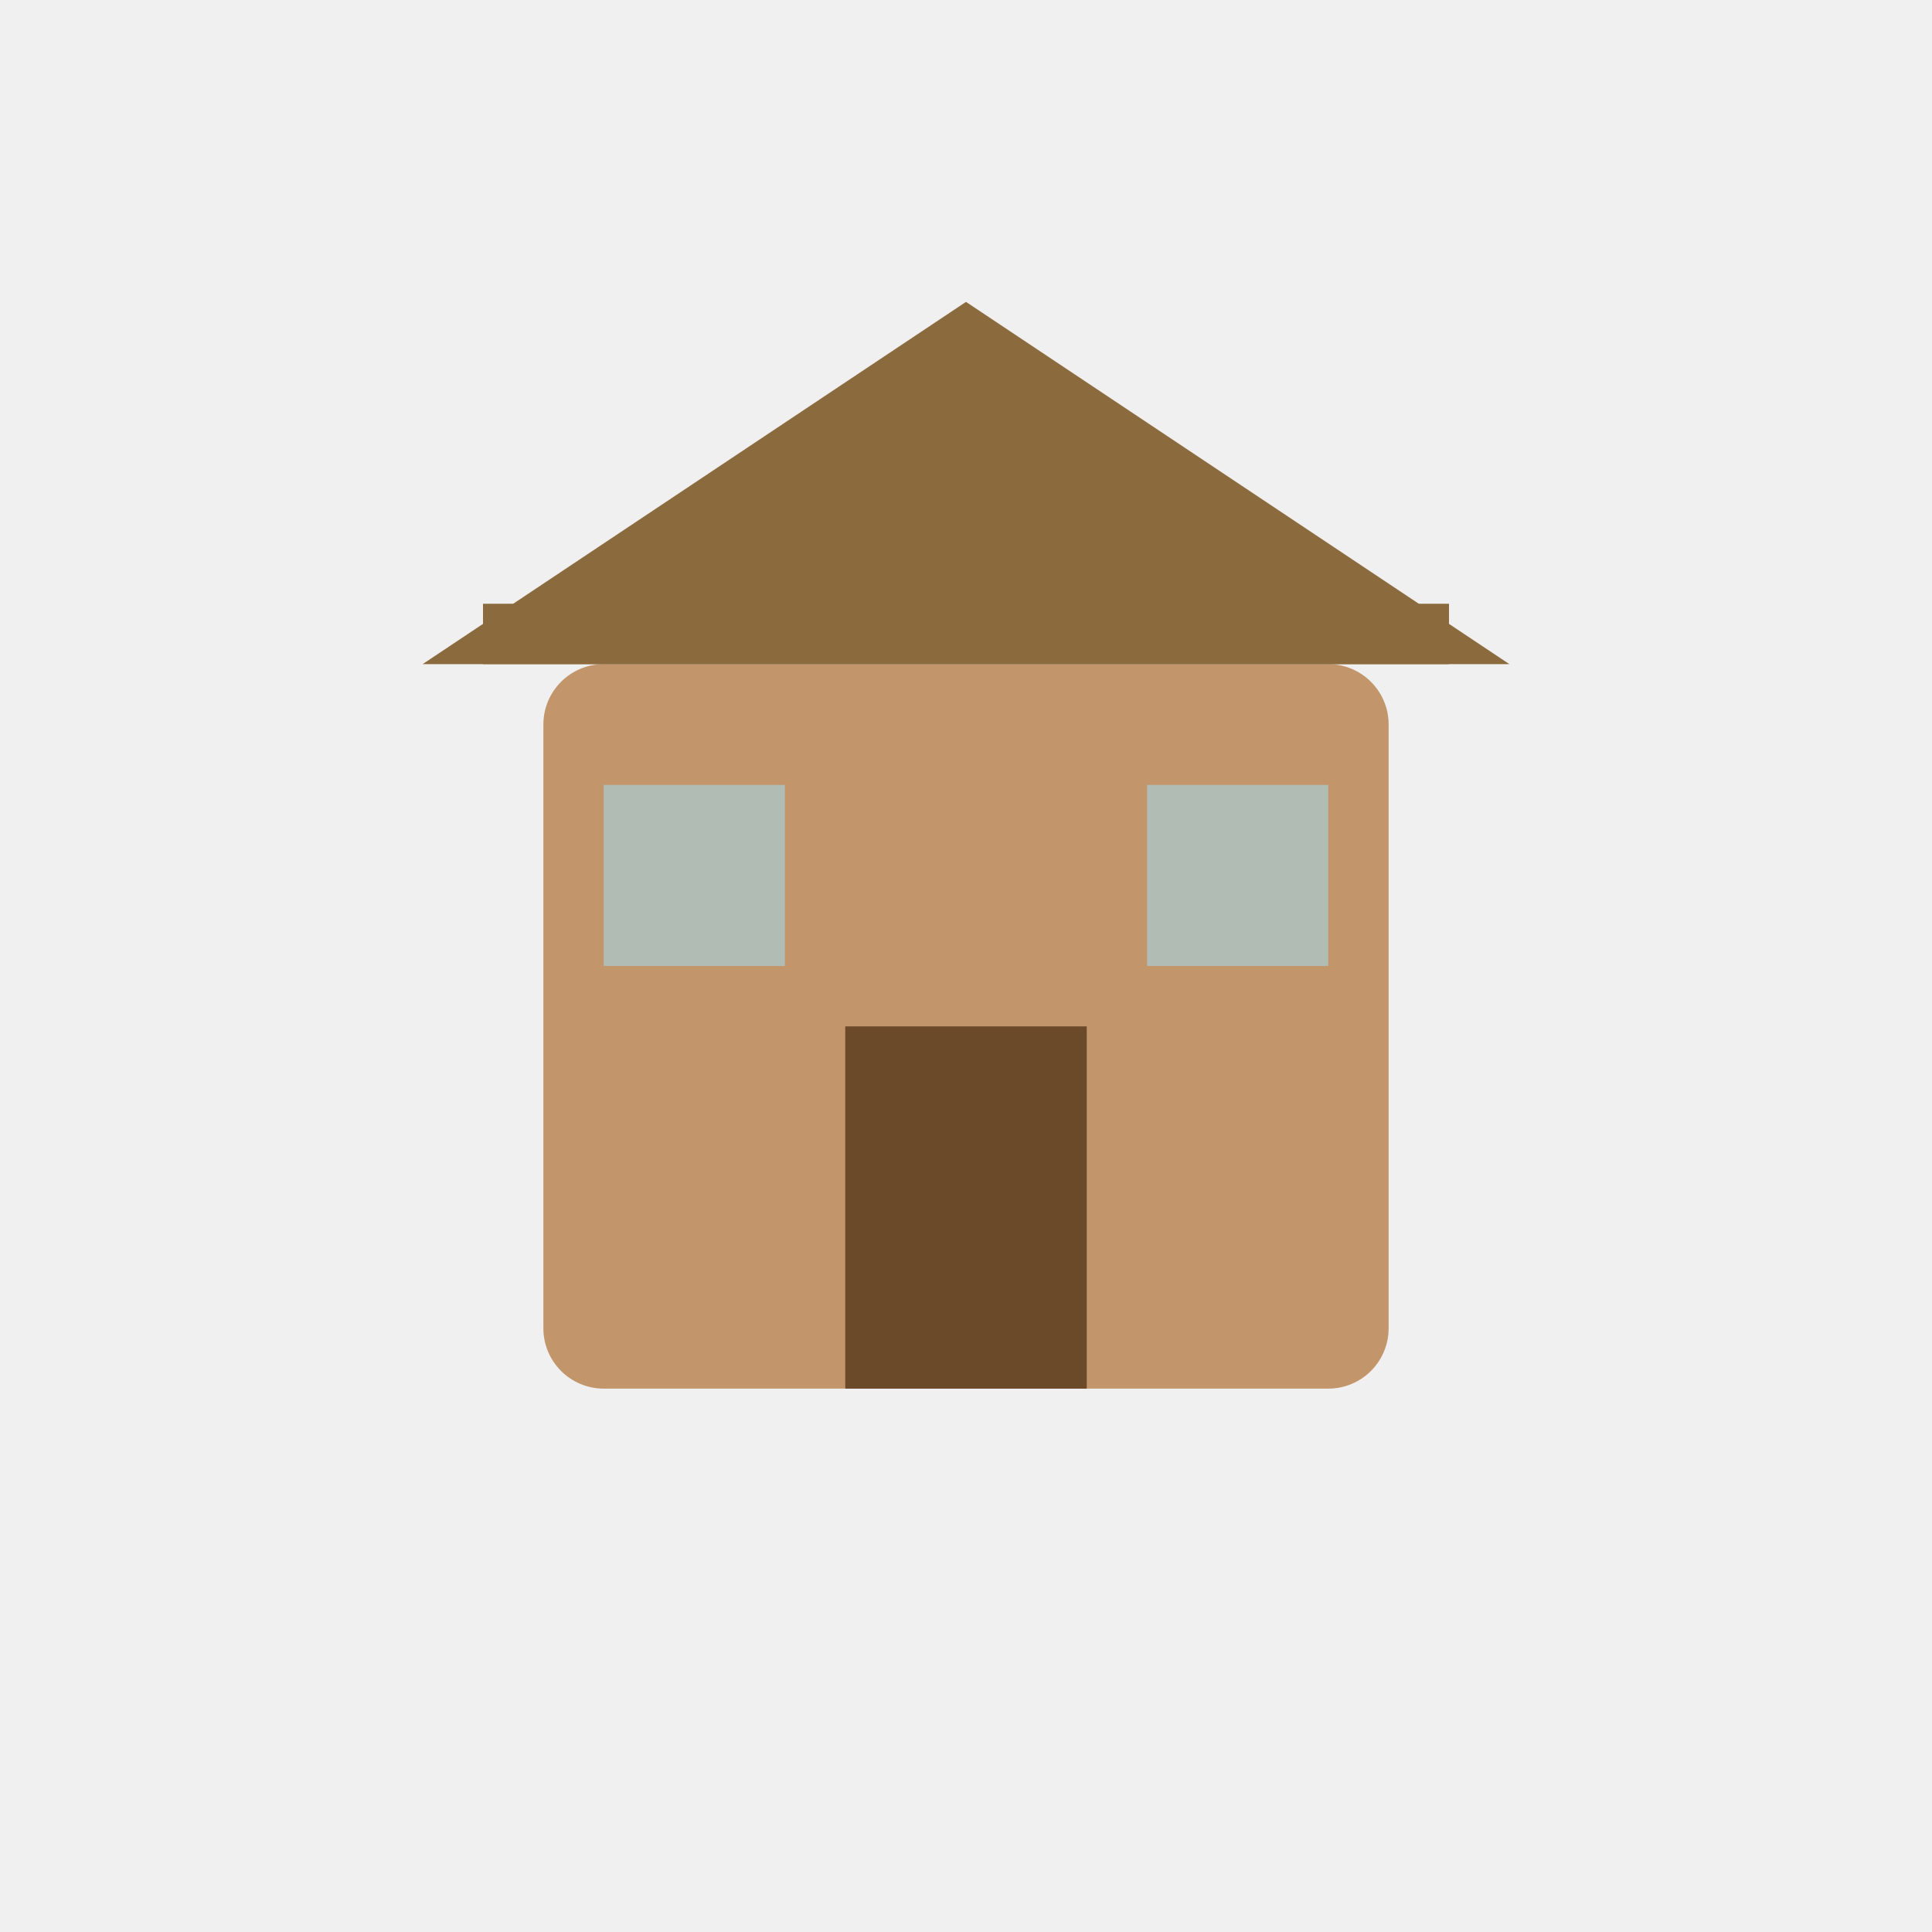
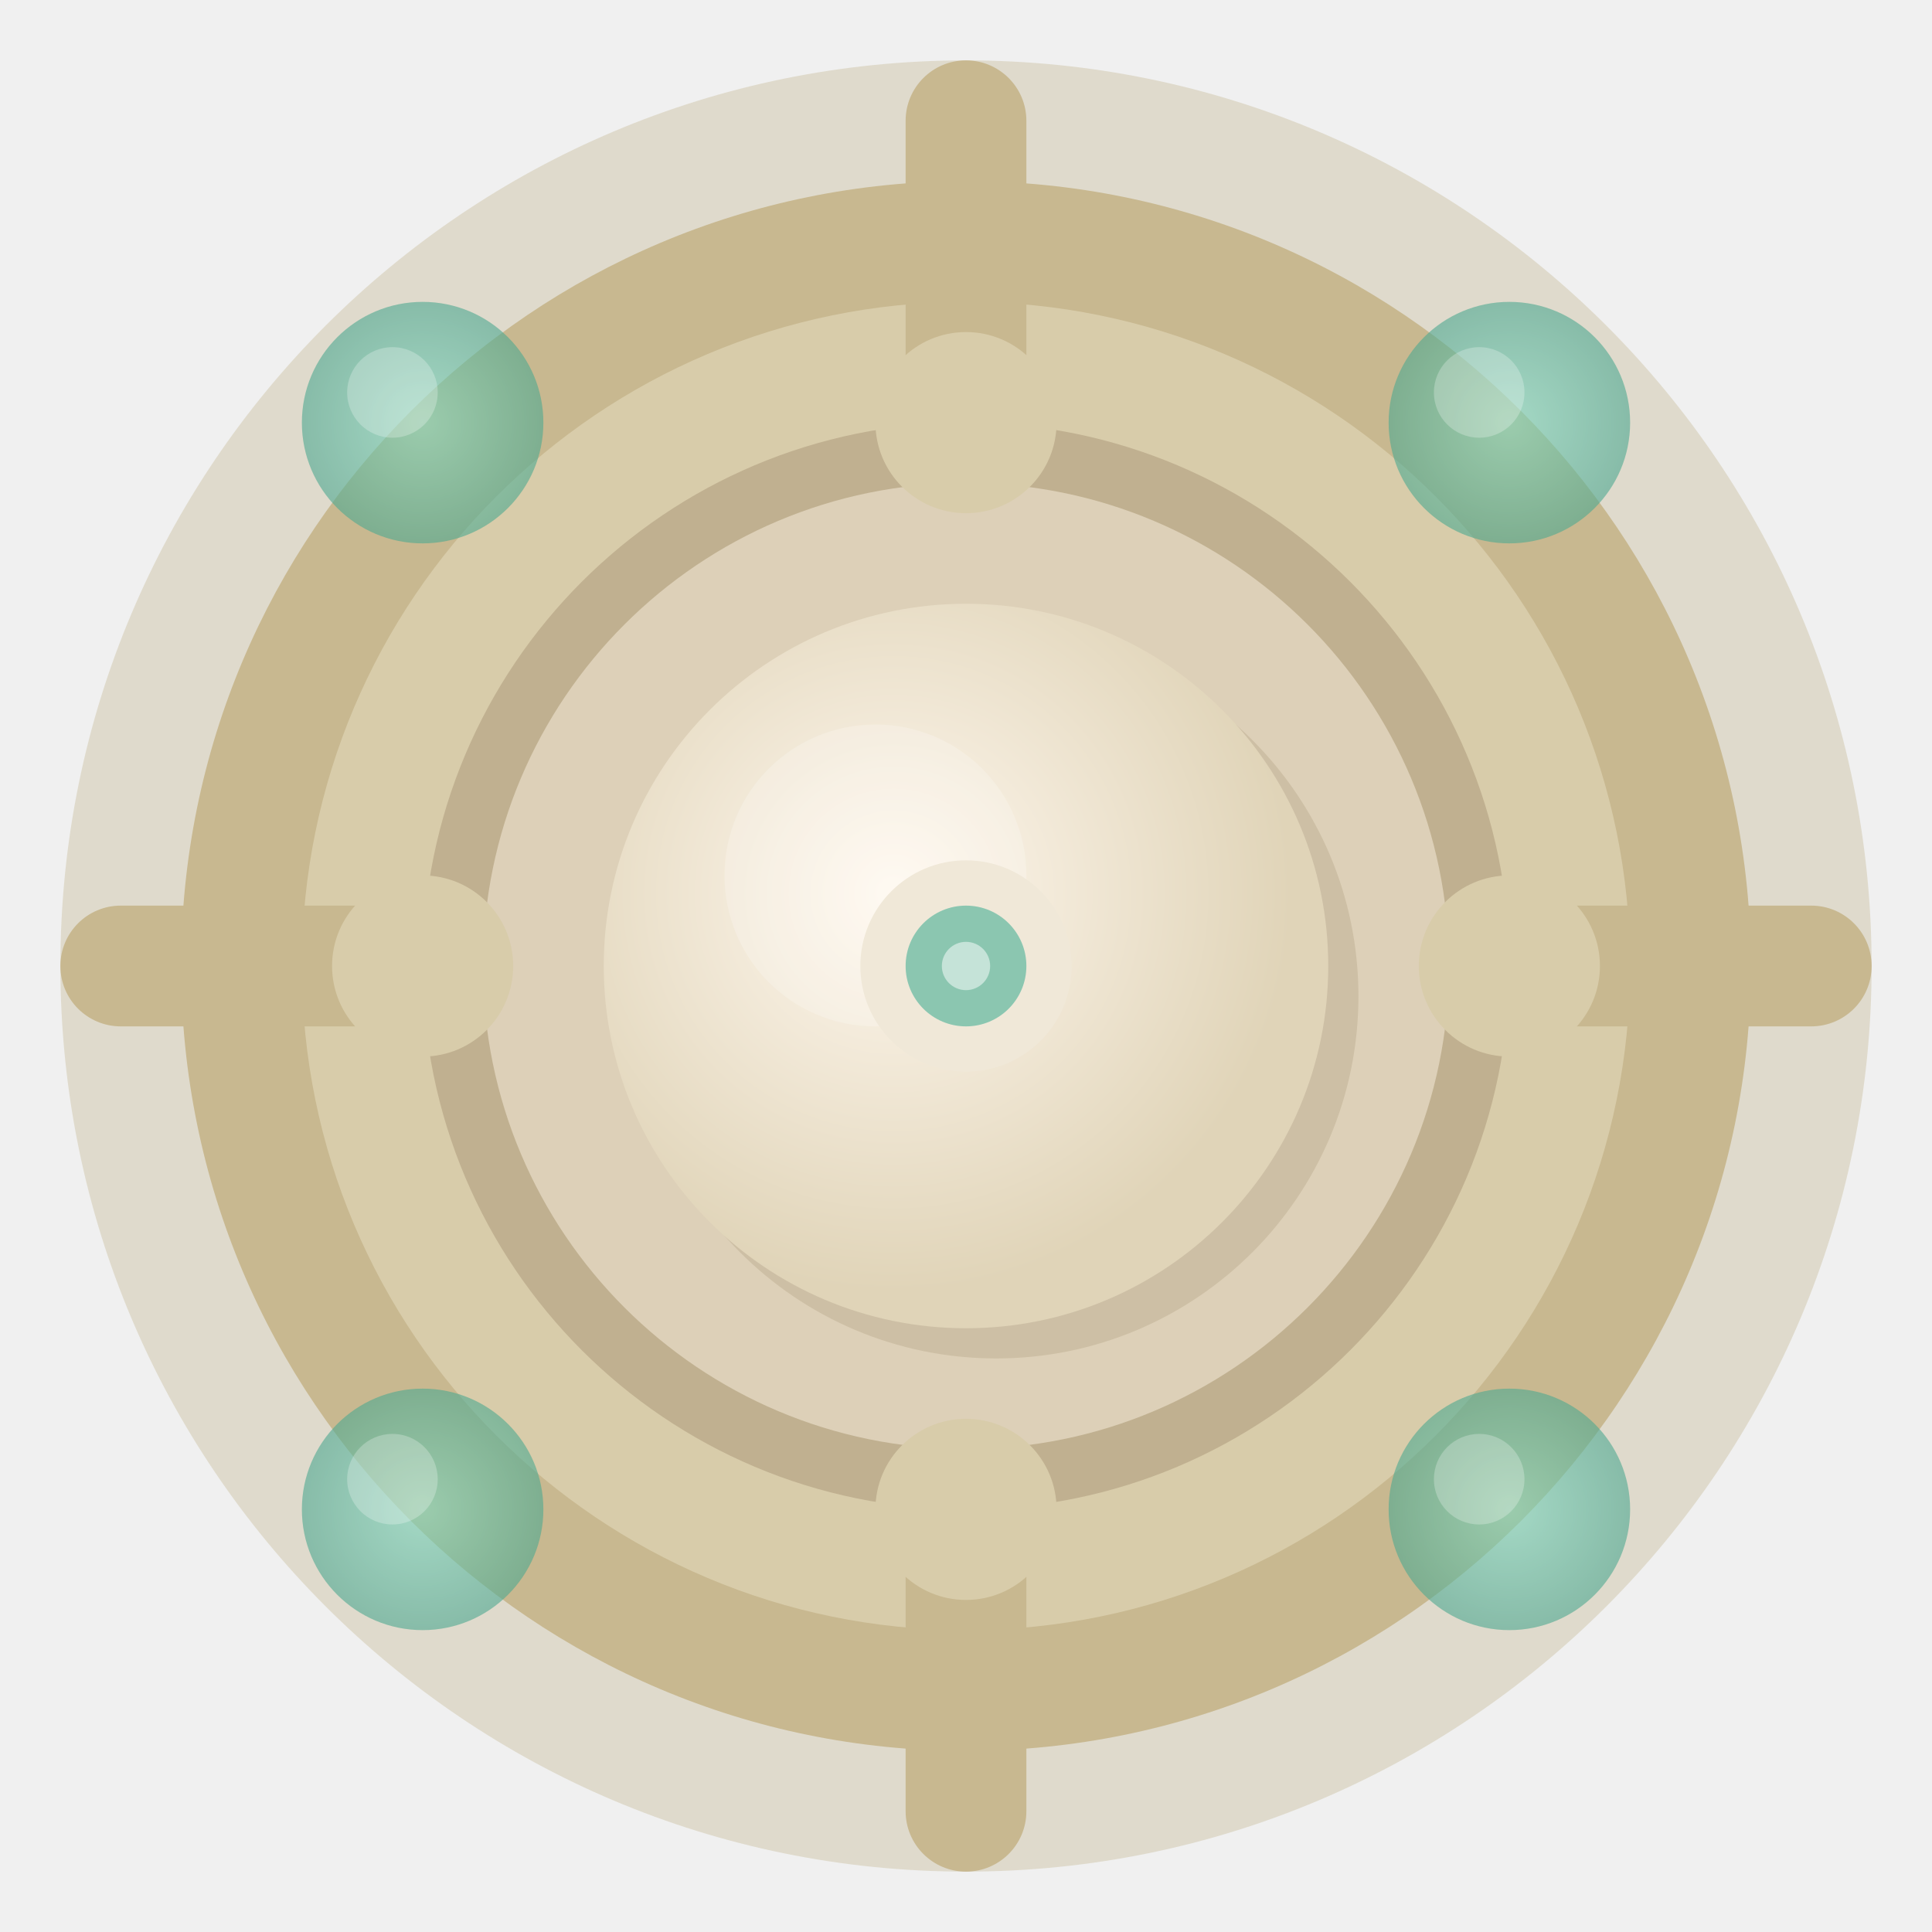
<svg xmlns="http://www.w3.org/2000/svg" viewBox="0 0 64 64" width="64" height="64">
-   <rect x="18" y="22" width="28" height="24" fill="#c2956a" rx="2" />
-   <rect x="16" y="20" width="32" height="2" fill="#8b6b3d" />
-   <polygon points="32,10 14,22 50,22" fill="#8b6b3d" />
-   <rect x="28" y="34" width="8" height="12" fill="#6b4a2a" />
-   <rect x="20" y="26" width="6" height="6" fill="#a5d6e8" opacity="0.6" />
-   <rect x="38" y="26" width="6" height="6" fill="#a5d6e8" opacity="0.6" />
+   <defs>
+     <radialGradient id="dome" cx="40%" cy="40%" r="55%">
+       <stop offset="0%" stop-color="#fff8ef" />
+       <stop offset="100%" stop-color="#e0d4b8" />
+     </radialGradient>
+     <radialGradient id="pool" cx="50%" cy="50%" r="50%">
+       <stop offset="0%" stop-color="#7dd8c0" />
+       <stop offset="100%" stop-color="#4da890" />
+     </radialGradient>
+   </defs>
+   <circle cx="32" cy="32" r="30" fill="#b8a878" opacity="0.3" />
+   <circle cx="32" cy="32" r="26" fill="#c8b890" />
+   <circle cx="32" cy="32" r="22" fill="#d8ccaa" />
+   <circle cx="32" cy="32" r="18" fill="#c0b090" />
+   <circle cx="32" cy="32" r="16" fill="#ddd0b8" />
+   <circle cx="33" cy="33" r="12" fill="#b0a080" opacity="0.35" />
+   <circle cx="32" cy="32" r="12" fill="url(#dome)" />
+   <circle cx="29" cy="29" r="5" fill="#ffffff" opacity="0.2" />
+   <rect x="30" y="2" width="4" height="12" fill="#c8b890" rx="2" />
+   <rect x="30" y="50" width="4" height="12" fill="#c8b890" rx="2" />
+   <rect x="2" y="30" width="12" height="4" fill="#c8b890" rx="2" />
+   <rect x="50" y="30" width="12" height="4" fill="#c8b890" rx="2" />
+   <circle cx="32" cy="14" r="3" fill="#d8ccaa" />
+   <circle cx="32" cy="50" r="3" fill="#d8ccaa" />
+   <circle cx="14" cy="32" r="3" fill="#d8ccaa" />
+   <circle cx="50" cy="32" r="3" fill="#d8ccaa" />
+   <circle cx="14" cy="14" r="4" fill="url(#pool)" opacity="0.6" />
+   <circle cx="50" cy="14" r="4" fill="url(#pool)" opacity="0.6" />
+   <circle cx="14" cy="50" r="4" fill="url(#pool)" opacity="0.6" />
+   <circle cx="50" cy="50" r="4" fill="url(#pool)" opacity="0.6" />
+   <circle cx="13" cy="13" r="1.5" fill="#ffffff" opacity="0.25" />
+   <circle cx="49" cy="13" r="1.5" fill="#ffffff" opacity="0.25" />
+   <circle cx="13" cy="49" r="1.5" fill="#ffffff" opacity="0.25" />
+   <circle cx="49" cy="49" r="1.5" fill="#ffffff" opacity="0.25" />
+   <circle cx="32" cy="32" r="3.5" fill="#f0e8d8" />
+   <circle cx="32" cy="32" r="2" fill="#5fb8a0" opacity="0.7" />
+   <circle cx="32" cy="32" r="0.8" fill="#ffffff" opacity="0.5" />
</svg>
